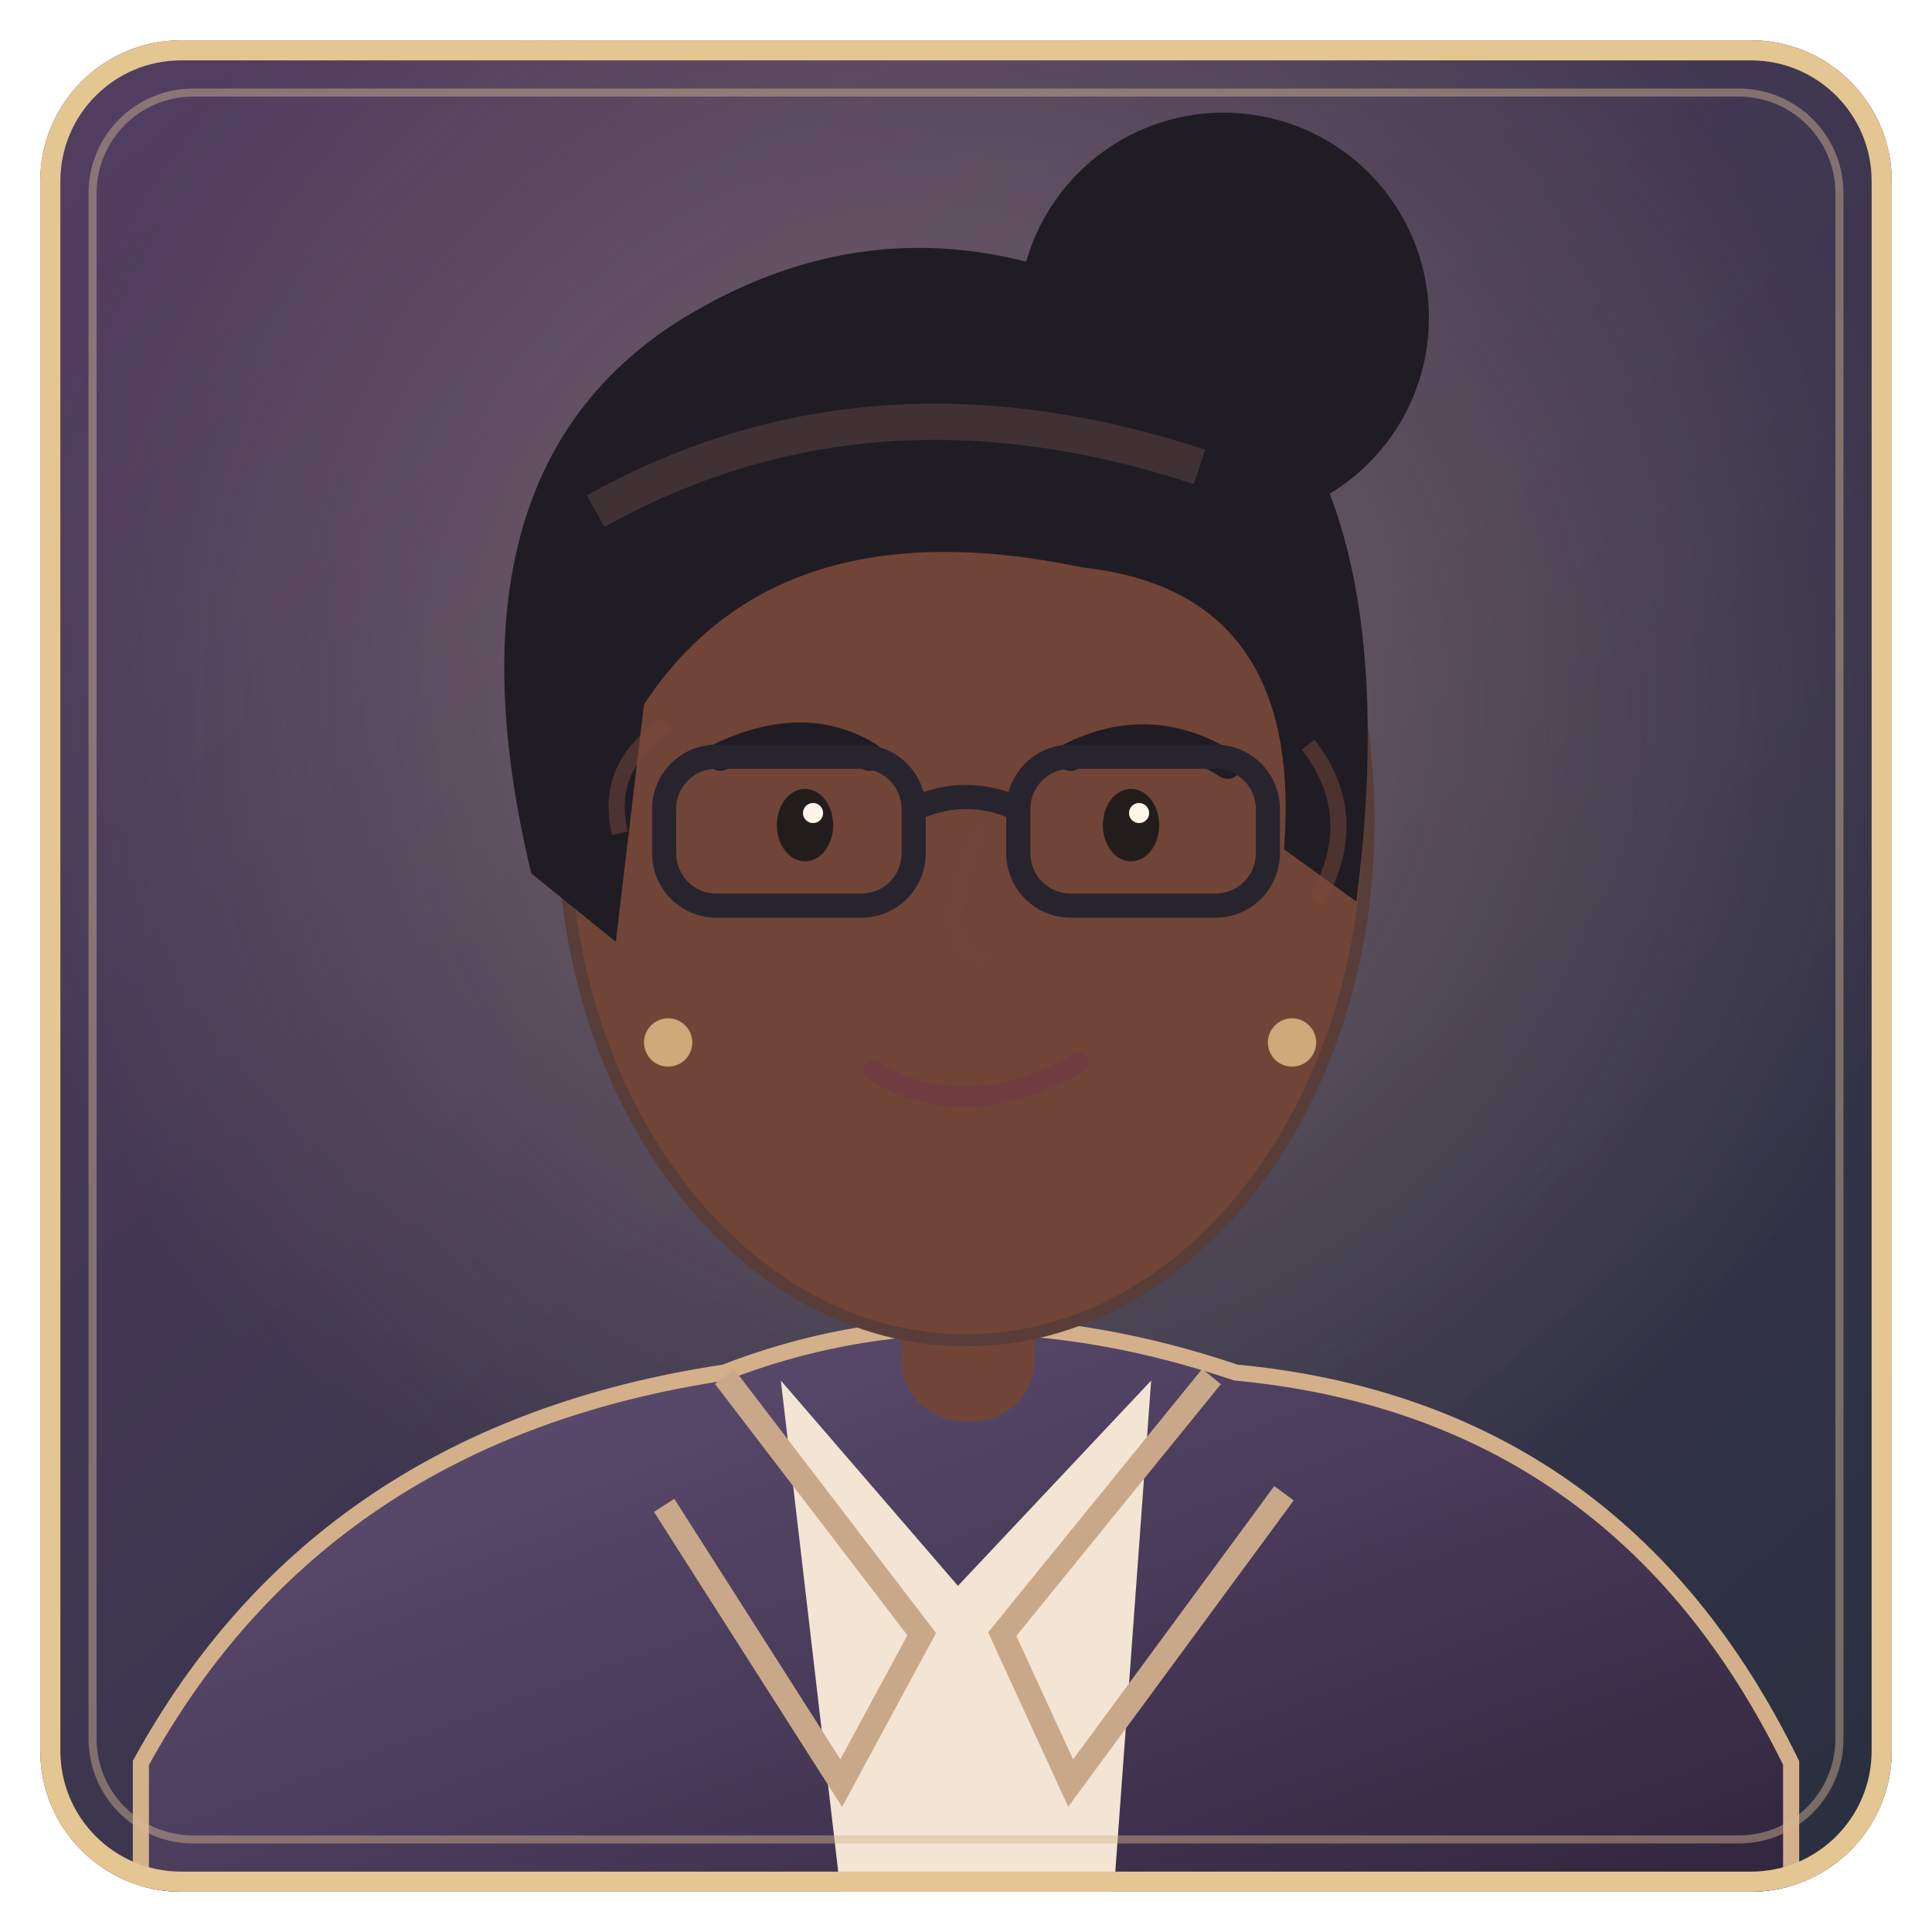
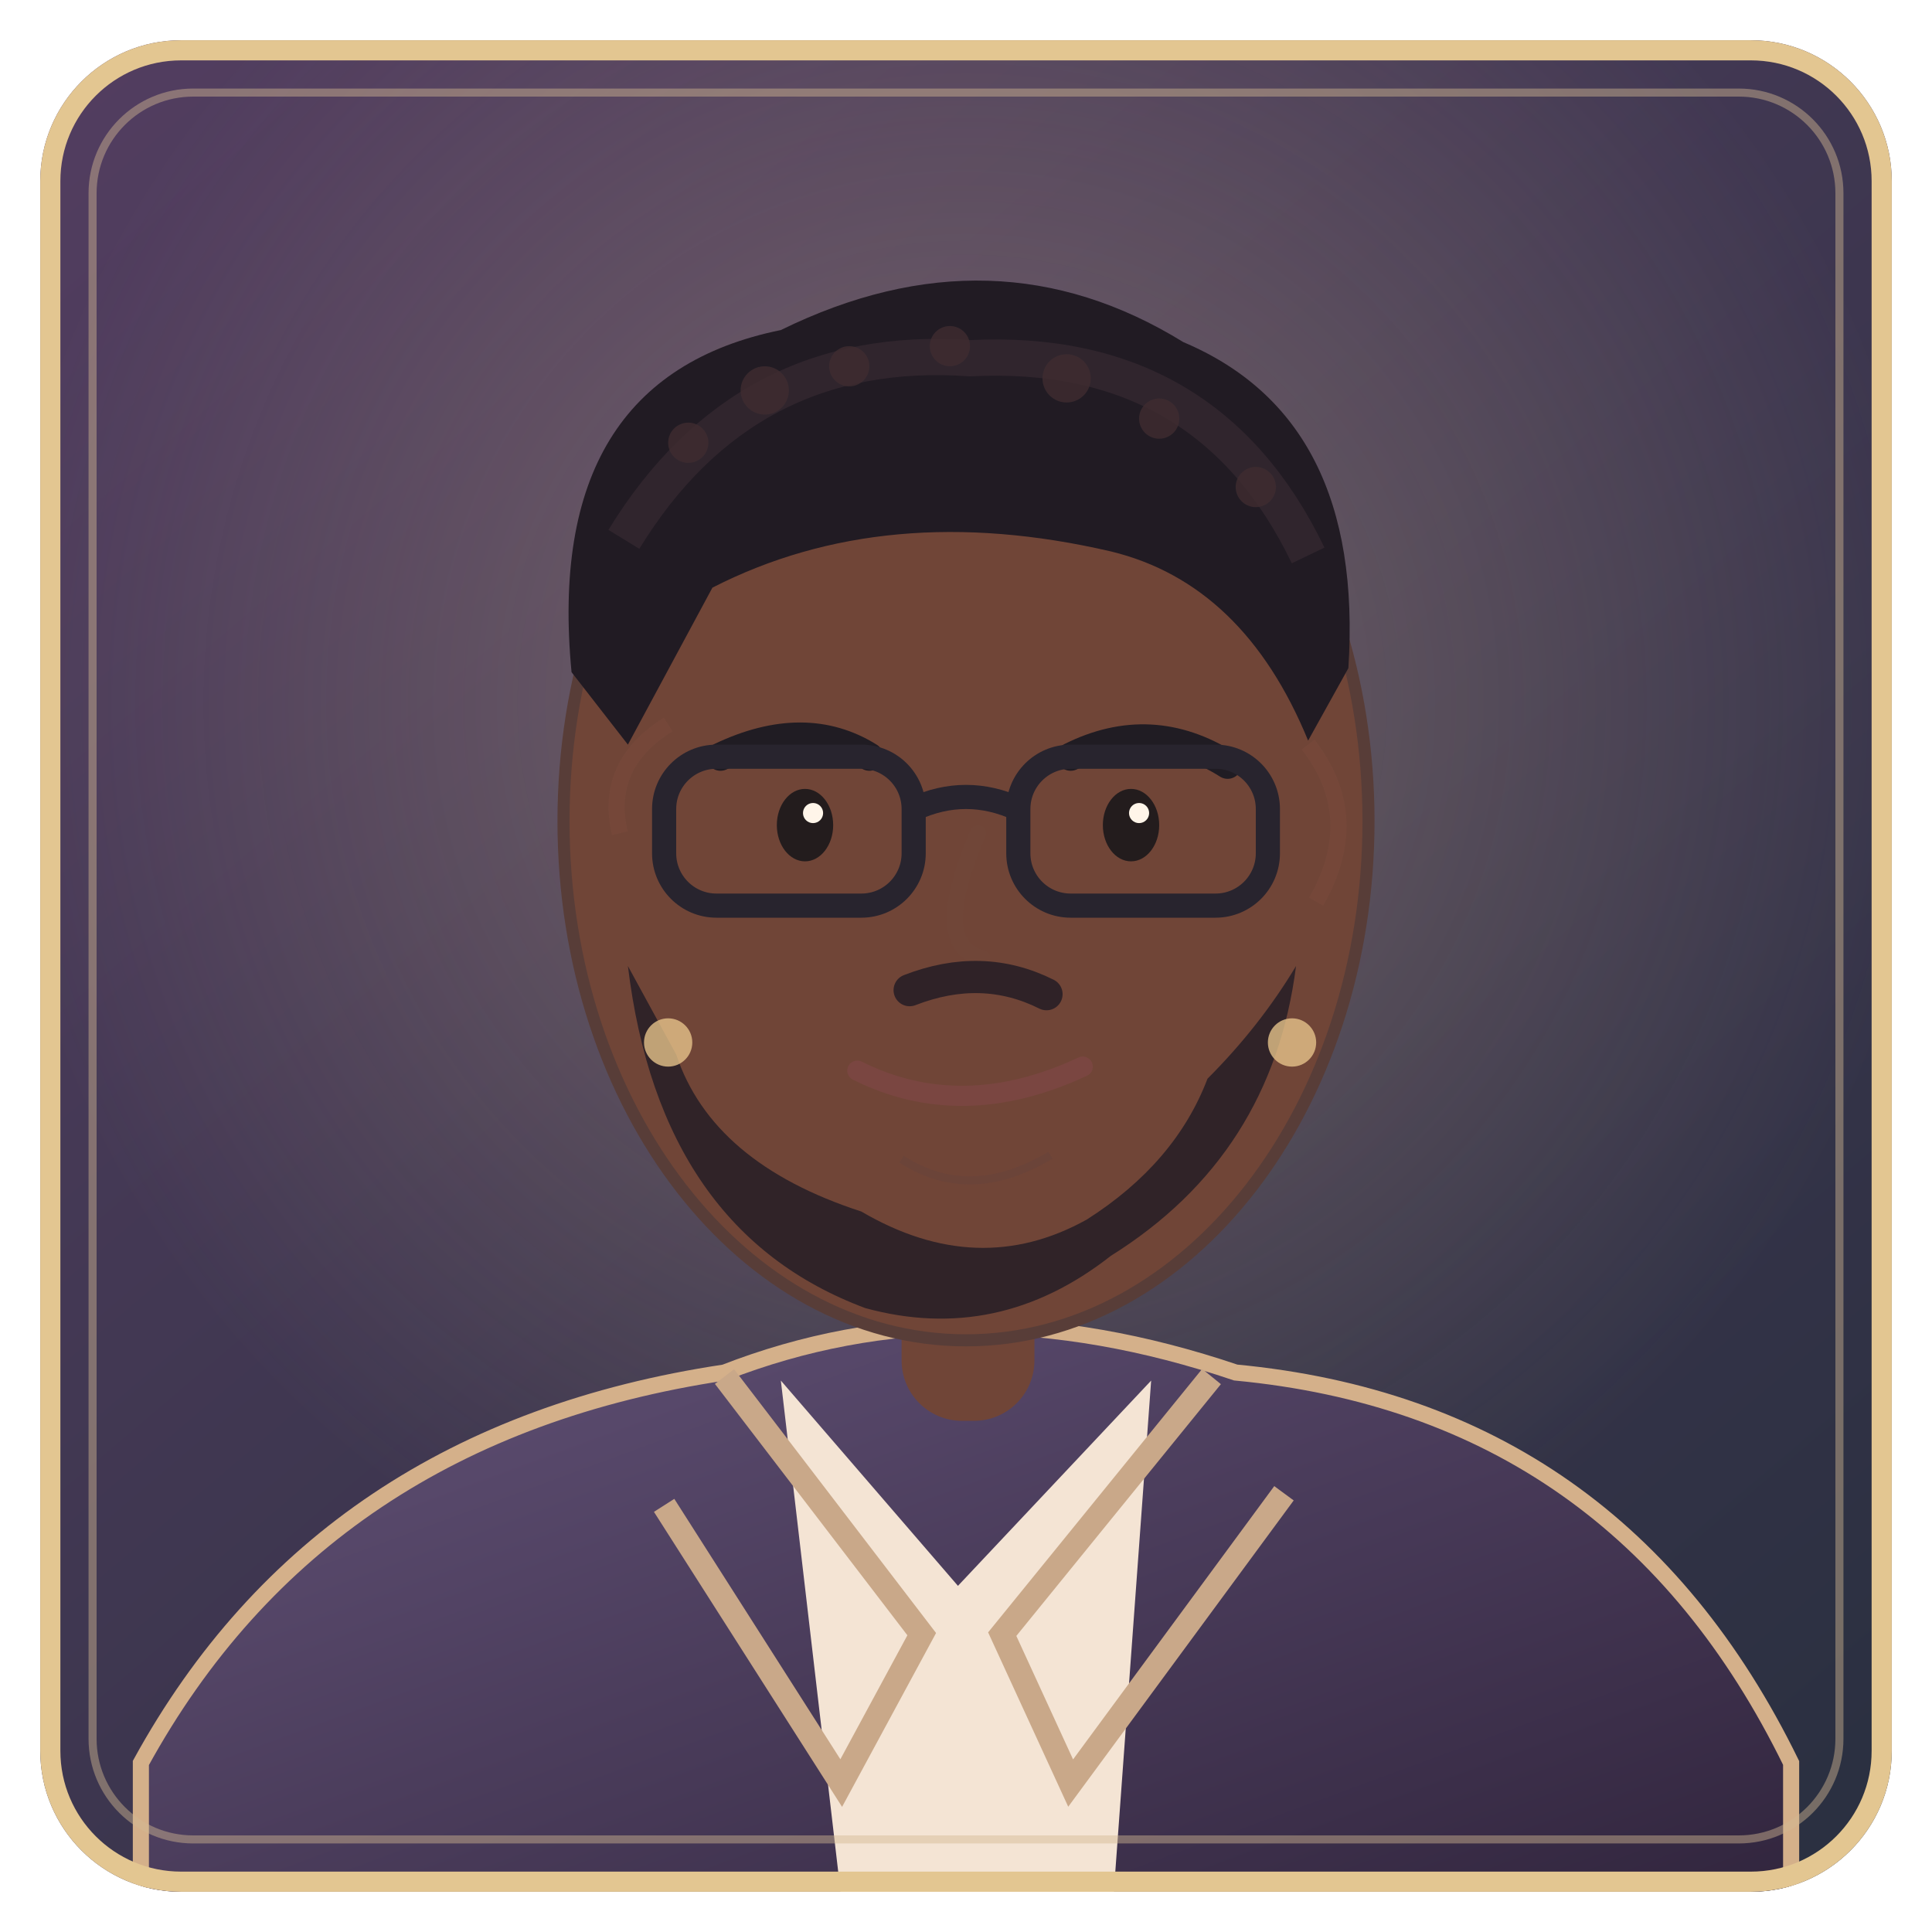
- <svg xmlns="http://www.w3.org/2000/svg" width="480" height="480" viewBox="0 0 480 480" role="img" aria-label="Original illustrated school meeting participant">
+ <svg xmlns="http://www.w3.org/2000/svg" width="480" height="480" viewBox="0 0 480 480" role="img" aria-label="Illustrated portrait of Mr. Moore, male general education teacher">
  <defs>
    <linearGradient id="back" x1="0" x2=".85" y1="0" y2="1">
      <stop stop-color="#543e61" />
      <stop offset="1" stop-color="#2b3041" />
    </linearGradient>
    <linearGradient id="fabric" x1="0" y1="0" x2="1" y2="1">
      <stop stop-color="#625277" />
      <stop offset="1" stop-color="#30243c" />
    </linearGradient>
    <radialGradient id="light">
      <stop stop-color="#f8d9a2" stop-opacity=".28" />
      <stop offset="1" stop-color="#f8d9a2" stop-opacity="0" />
    </radialGradient>
    <clipPath id="window">
      <rect x="10" y="10" width="460" height="460" rx="35" />
    </clipPath>
  </defs>
  <g clip-path="url(#window)">
    <rect width="480" height="480" fill="url(#back)" />
    <circle cx="240" cy="175" r="240" fill="url(#light)" />
    <path d="M35 438 Q80 356 180 341 Q239 318 307 341 Q402 350 445 438 L445 480 H35Z" fill="url(#fabric)" stroke="#d4b08a" stroke-width="4" />
    <path d="M194 343 L238 394 L286 343 L276 480 H210Z" fill="#f4e4d4" />
    <path d="M180 342 L229 406 L209 443 L165 374M301 342 L249 406 L266 443 L319 371" fill="none" stroke="#c9a889" stroke-width="6" />
    <rect x="224" y="283" width="33" height="70" rx="15" fill="#704537" />
    <ellipse cx="240" cy="204" rx="100" ry="129" fill="#704537" stroke="#583d38" stroke-width="3" />
-     <circle cx="304" cy="79" r="51" fill="#201c23" />
-     <path d="M132 217 Q107 113 175 76 Q242 39 316 97 Q348 137 337 224 L319 211 Q324 147 269 141 Q193 125 160 175 L153 234Z" fill="#201c23" />
-     <path d="M148 127 Q216 89 298 116" fill="none" stroke="#654e49" stroke-width="9" opacity=".45" />
+     <path d="M142 167 Q135 94 194 82 Q247 56 294 85 Q339 104 335 166 L325 184 Q309 145 276 137 Q220 124 177 146 L156 185Z" fill="#211b23" />
+     <path d="M155 134 Q185 85 241 89 Q300 86 325 138" fill="none" stroke="#45333b" stroke-width="9" opacity=".42" />
+     <g fill="#3e2c30" opacity=".8">
+       <circle cx="171" cy="110" r="5" />
+       <circle cx="190" cy="97" r="6" />
+       <circle cx="211" cy="91" r="5" />
+       <circle cx="236" cy="86" r="5" />
+       <circle cx="265" cy="94" r="6" />
+       <circle cx="288" cy="104" r="5" />
+       <circle cx="312" cy="121" r="5" />
+     </g>
    <path d="M154 207 Q150 190 166 180 M325 185 Q339 203 327 224" fill="none" stroke="#7a4a3c" stroke-width="4" opacity=".5" />
    <path d="M179 188 Q200 178 216 188 M266 188 Q286 178 305 190" fill="none" stroke="#201c23" stroke-width="7" stroke-linecap="round" />
    <g fill="#231c1d">
      <ellipse cx="200" cy="205" rx="7" ry="9" />
      <ellipse cx="281" cy="205" rx="7" ry="9" />
    </g>
    <circle cx="202" cy="202" r="2.5" fill="#fff5e9" />
    <circle cx="283" cy="202" r="2.5" fill="#fff5e9" />
    <path d="M243 207 Q231 235 244 238" fill="none" stroke="#704638" stroke-width="4" stroke-linecap="round" />
-     <path d="M217 266 Q240 280 268 264" fill="none" stroke="#6f3c40" stroke-width="5" stroke-linecap="round" />
+     <path d="M156 240 Q164 306 215 325 Q248 334 276 312 Q316 287 322 240 Q313 255 300 268 Q292 289 270 303 Q243 318 214 301 Q177 289 168 262Z" fill="#302328" />
+     <path d="M213 266 Q239 279 269 265" fill="none" stroke="#7a4641" stroke-width="5" stroke-linecap="round" />
+     <path d="M226 246 Q244 239 260 247" fill="none" stroke="#2f2227" stroke-width="8" stroke-linecap="round" />
+     <path d="M224 288 Q241 299 261 287" fill="none" stroke="#69433a" stroke-width="2" opacity=".7" />
    <g fill="none" stroke="#28242e" stroke-width="6">
      <rect x="165" y="188" width="62" height="37" rx="13" />
      <rect x="253" y="188" width="62" height="37" rx="13" />
      <path d="M227 201 Q240 195 253 201" />
    </g>
    <g opacity=".78">
      <circle cx="166" cy="259" r="6" fill="#e8c58c" />
      <circle cx="321" cy="259" r="6" fill="#e8c58c" />
    </g>
    <rect x="11" y="11" width="458" height="458" rx="34" fill="none" stroke="#e3c691" stroke-width="8" />
    <rect x="23" y="23" width="434" height="434" rx="25" fill="none" stroke="#d3b993" stroke-opacity=".45" stroke-width="2" />
  </g>
</svg>
